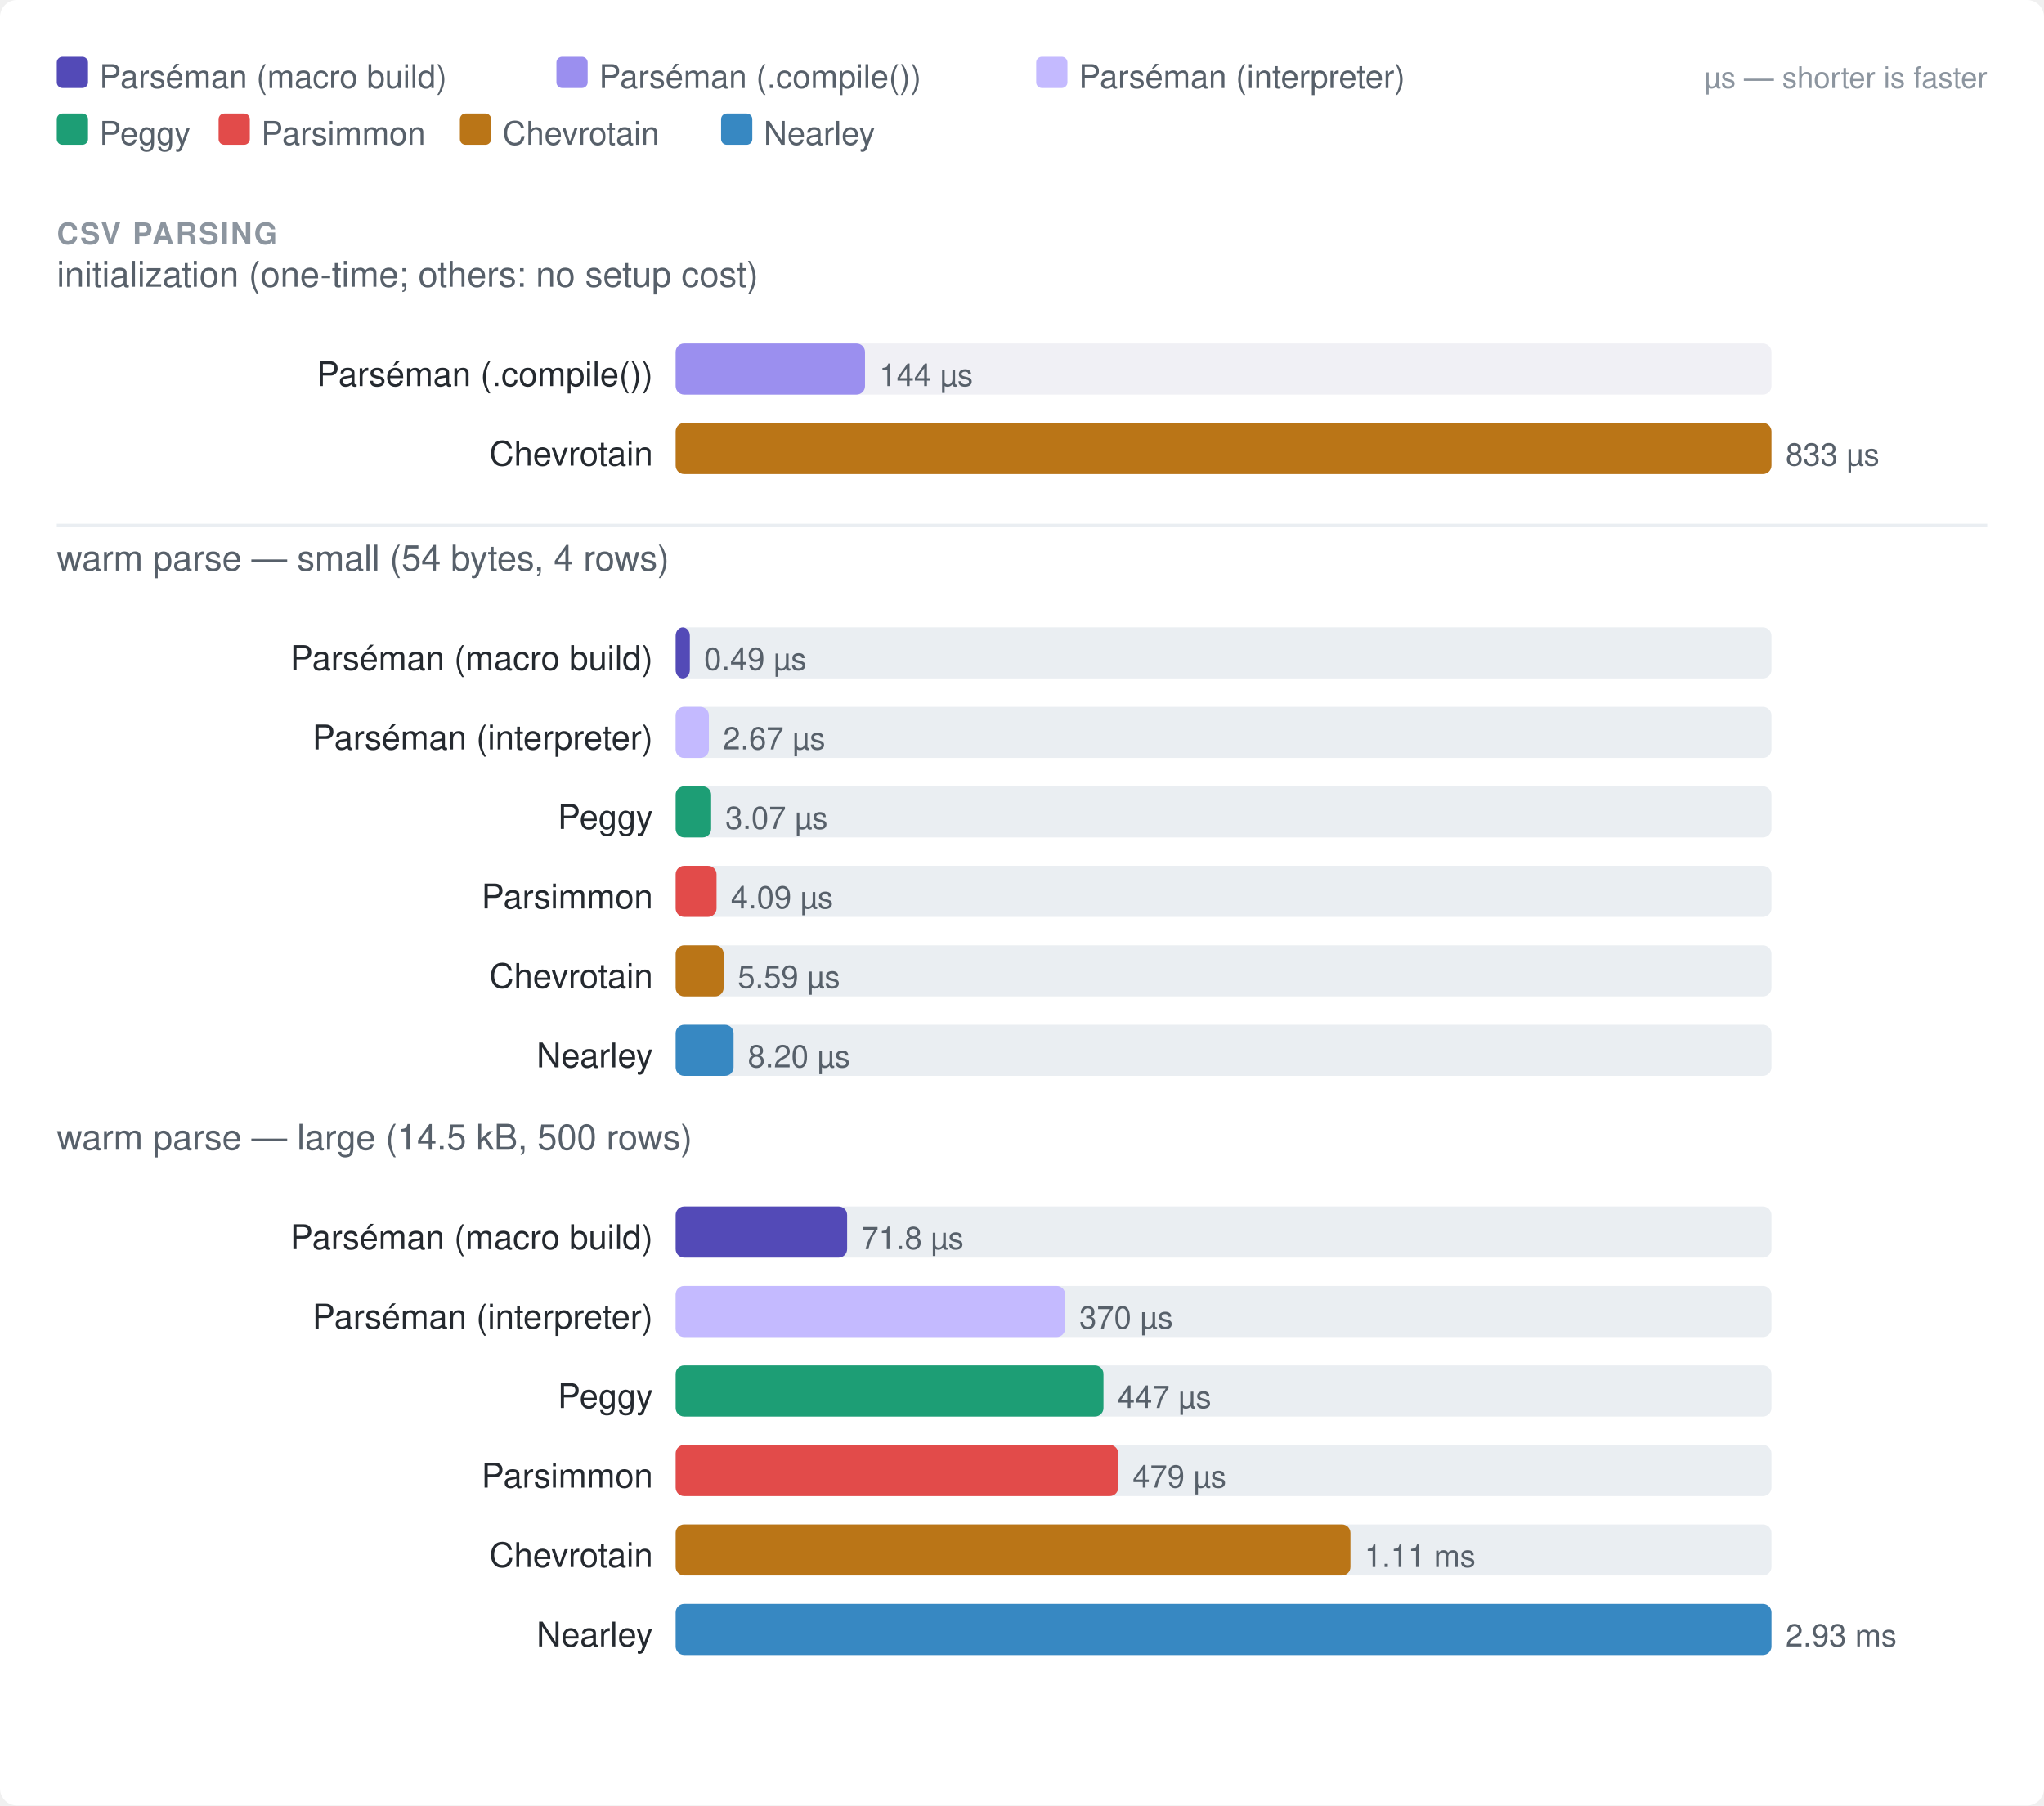
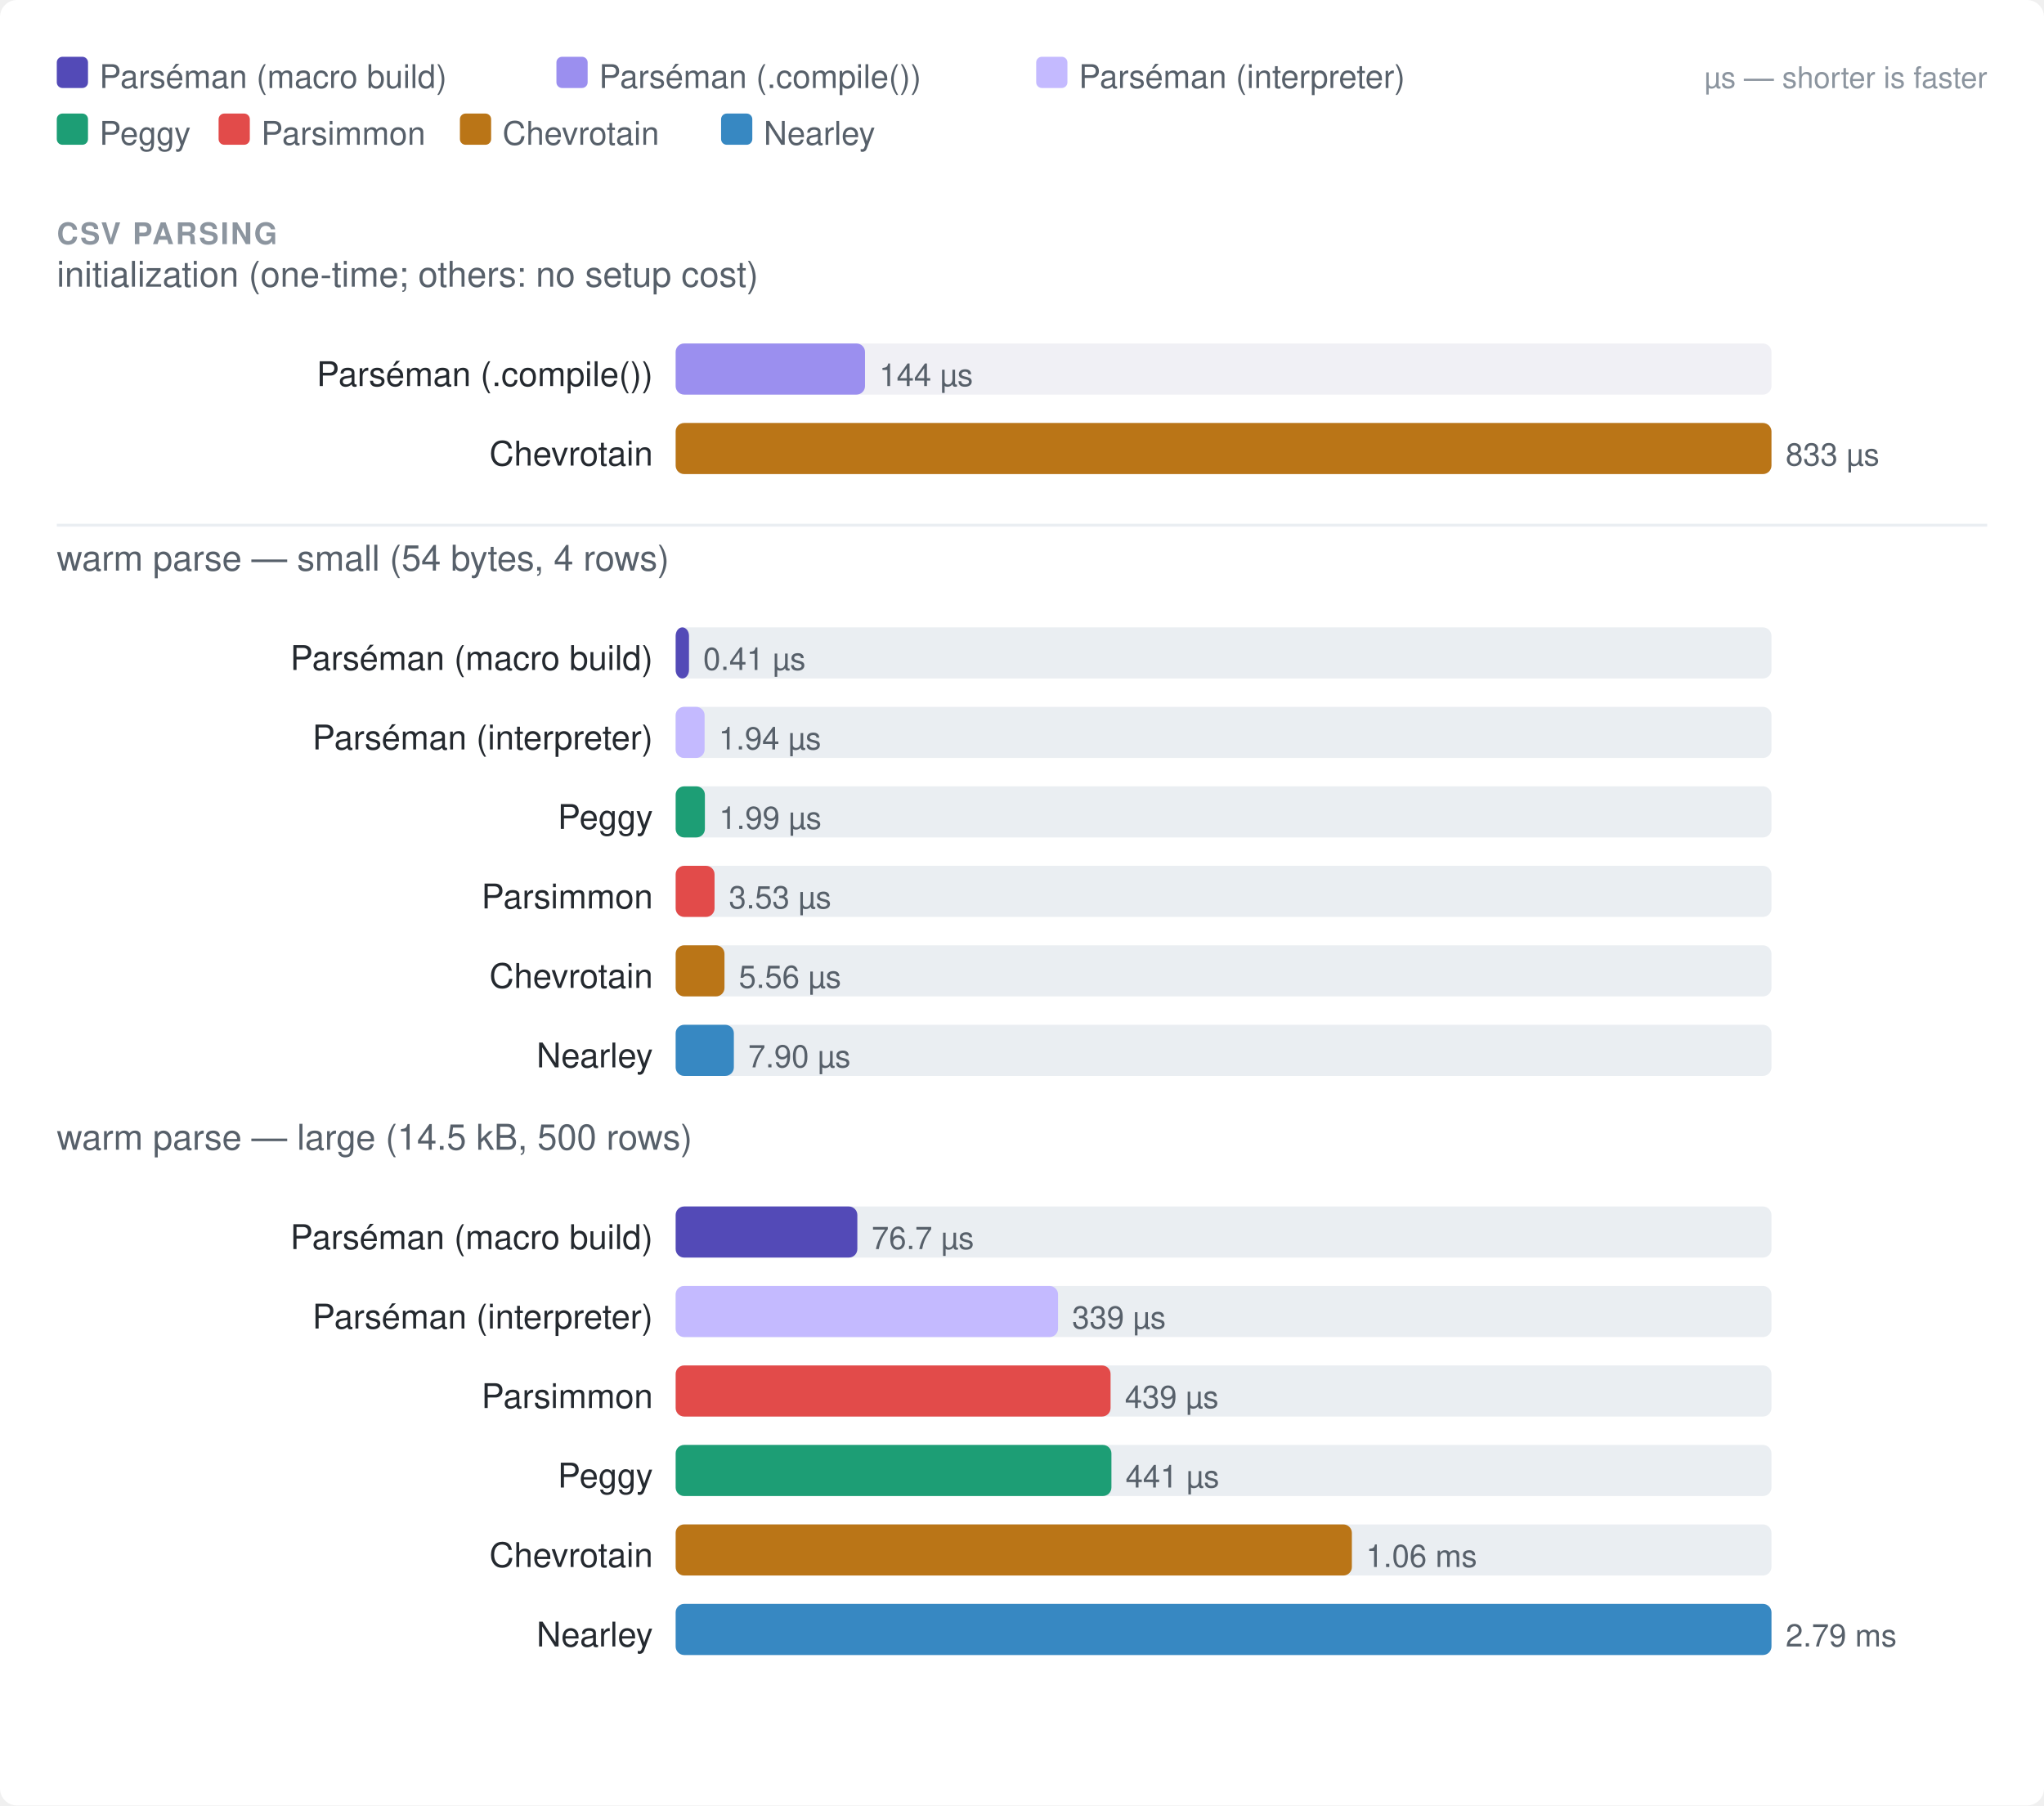
<svg xmlns="http://www.w3.org/2000/svg" viewBox="0 0 720 636" width="720" height="636">
  <rect width="720" height="636" fill="white" rx="6" />
  <rect x="20" y="20" width="11" height="11" rx="2" fill="#534AB7" />
  <text x="35" y="31" font-size="11.5" fill="#57606a" font-family="-apple-system,BlinkMacSystemFont,'Segoe UI',Helvetica,Arial,sans-serif">Parséman (macro build)</text>
  <rect x="196" y="20" width="11" height="11" rx="2" fill="#9B8FEF" />
  <text x="211" y="31" font-size="11.5" fill="#57606a" font-family="-apple-system,BlinkMacSystemFont,'Segoe UI',Helvetica,Arial,sans-serif">Parséman (.compile())</text>
  <rect x="365" y="20" width="11" height="11" rx="2" fill="#C4BAFF" />
  <text x="380" y="31" font-size="11.5" fill="#57606a" font-family="-apple-system,BlinkMacSystemFont,'Segoe UI',Helvetica,Arial,sans-serif">Parséman (interpreter)</text>
  <rect x="20" y="40" width="11" height="11" rx="2" fill="#1D9E75" />
  <text x="35" y="51" font-size="11.5" fill="#57606a" font-family="-apple-system,BlinkMacSystemFont,'Segoe UI',Helvetica,Arial,sans-serif">Peggy</text>
  <rect x="77" y="40" width="11" height="11" rx="2" fill="#E24B4A" />
  <text x="92" y="51" font-size="11.5" fill="#57606a" font-family="-apple-system,BlinkMacSystemFont,'Segoe UI',Helvetica,Arial,sans-serif">Parsimmon</text>
  <rect x="162" y="40" width="11" height="11" rx="2" fill="#BA7517" />
  <text x="177" y="51" font-size="11.5" fill="#57606a" font-family="-apple-system,BlinkMacSystemFont,'Segoe UI',Helvetica,Arial,sans-serif">Chevrotain</text>
  <rect x="254" y="40" width="11" height="11" rx="2" fill="#3788C2" />
  <text x="269" y="51" font-size="11.5" fill="#57606a" font-family="-apple-system,BlinkMacSystemFont,'Segoe UI',Helvetica,Arial,sans-serif">Nearley</text>
  <text x="700" y="31" font-size="10.5" fill="#8c959f" text-anchor="end" font-family="-apple-system,BlinkMacSystemFont,'Segoe UI',Helvetica,Arial,sans-serif">µs — shorter is faster</text>
  <text x="20" y="86" font-size="10.5" font-weight="600" fill="#8c959f" letter-spacing="0.06em" font-family="-apple-system,BlinkMacSystemFont,'Segoe UI',Helvetica,Arial,sans-serif">CSV PARSING</text>
  <text x="20" y="101" font-size="12.5" fill="#57606a" font-family="-apple-system,BlinkMacSystemFont,'Segoe UI',Helvetica,Arial,sans-serif">initialization (one-time; others: no setup cost)</text>
  <text x="230" y="136" text-anchor="end" font-size="12" fill="#24292f" font-family="-apple-system,BlinkMacSystemFont,'Segoe UI',Helvetica,Arial,sans-serif">Parséman (.compile())</text>
  <rect x="238" y="121" width="386" height="18" rx="3" fill="#f0f0f5" />
  <rect x="238" y="121" width="66.7" height="18" rx="3" fill="#9B8FEF" />
  <text x="309.719" y="136" font-size="11" fill="#57606a" font-family="-apple-system,BlinkMacSystemFont,'Segoe UI',Helvetica,Arial,sans-serif">144 µs</text>
  <text x="230" y="164" text-anchor="end" font-size="12" fill="#24292f" font-family="-apple-system,BlinkMacSystemFont,'Segoe UI',Helvetica,Arial,sans-serif">Chevrotain</text>
  <rect x="238" y="149" width="386" height="18" rx="3" fill="#f0f0f5" />
  <rect x="238" y="149" width="386.0" height="18" rx="3" fill="#BA7517" />
  <text x="629" y="164" font-size="11" fill="#57606a" font-family="-apple-system,BlinkMacSystemFont,'Segoe UI',Helvetica,Arial,sans-serif">833 µs</text>
  <line x1="20" y1="185" x2="700" y2="185" stroke="#eaeef2" stroke-width="1" />
  <text x="20" y="201" font-size="12.5" fill="#57606a" font-family="-apple-system,BlinkMacSystemFont,'Segoe UI',Helvetica,Arial,sans-serif">warm parse — small  (54 bytes, 4 rows)</text>
  <text x="230" y="236" text-anchor="end" font-size="12" fill="#24292f" font-family="-apple-system,BlinkMacSystemFont,'Segoe UI',Helvetica,Arial,sans-serif">Parséman (macro build)</text>
  <rect x="238" y="221" width="386" height="18" rx="3" fill="#eaeef2" />
-   <rect x="238" y="221" width="5.0" height="18" rx="3" fill="#534AB7" />
-   <text x="248.012" y="236" font-size="11" fill="#57606a" font-family="-apple-system,BlinkMacSystemFont,'Segoe UI',Helvetica,Arial,sans-serif">0.49 µs</text>
+   <rect x="238" y="221" width="4.7" height="18" rx="3" fill="#534AB7" />
+   <text x="247.7" y="236" font-size="11" fill="#57606a" font-family="-apple-system,BlinkMacSystemFont,'Segoe UI',Helvetica,Arial,sans-serif">0.41 µs</text>
  <text x="230" y="264" text-anchor="end" font-size="12" fill="#24292f" font-family="-apple-system,BlinkMacSystemFont,'Segoe UI',Helvetica,Arial,sans-serif">Parséman (interpreter)</text>
  <rect x="238" y="249" width="386" height="18" rx="3" fill="#eaeef2" />
-   <rect x="238" y="249" width="11.7" height="18" rx="3" fill="#C4BAFF" />
-   <text x="254.655" y="264" font-size="11" fill="#57606a" font-family="-apple-system,BlinkMacSystemFont,'Segoe UI',Helvetica,Arial,sans-serif">2.67 µs</text>
+   <rect x="238" y="249" width="10.2" height="18" rx="3" fill="#C4BAFF" />
+   <text x="253.173" y="264" font-size="11" fill="#57606a" font-family="-apple-system,BlinkMacSystemFont,'Segoe UI',Helvetica,Arial,sans-serif">1.94 µs</text>
  <text x="230" y="292" text-anchor="end" font-size="12" fill="#24292f" font-family="-apple-system,BlinkMacSystemFont,'Segoe UI',Helvetica,Arial,sans-serif">Peggy</text>
  <rect x="238" y="277" width="386" height="18" rx="3" fill="#eaeef2" />
-   <rect x="238" y="277" width="12.5" height="18" rx="3" fill="#1D9E75" />
-   <text x="255.493" y="292" font-size="11" fill="#57606a" font-family="-apple-system,BlinkMacSystemFont,'Segoe UI',Helvetica,Arial,sans-serif">3.07 µs</text>
+   <rect x="238" y="277" width="10.3" height="18" rx="3" fill="#1D9E75" />
+   <text x="253.304" y="292" font-size="11" fill="#57606a" font-family="-apple-system,BlinkMacSystemFont,'Segoe UI',Helvetica,Arial,sans-serif">1.99 µs</text>
  <text x="230" y="320" text-anchor="end" font-size="12" fill="#24292f" font-family="-apple-system,BlinkMacSystemFont,'Segoe UI',Helvetica,Arial,sans-serif">Parsimmon</text>
  <rect x="238" y="305" width="386" height="18" rx="3" fill="#eaeef2" />
-   <rect x="238" y="305" width="14.4" height="18" rx="3" fill="#E24B4A" />
-   <text x="257.419" y="320" font-size="11" fill="#57606a" font-family="-apple-system,BlinkMacSystemFont,'Segoe UI',Helvetica,Arial,sans-serif">4.09 µs</text>
+   <rect x="238" y="305" width="13.7" height="18" rx="3" fill="#E24B4A" />
+   <text x="256.737" y="320" font-size="11" fill="#57606a" font-family="-apple-system,BlinkMacSystemFont,'Segoe UI',Helvetica,Arial,sans-serif">3.53 µs</text>
  <text x="230" y="348" text-anchor="end" font-size="12" fill="#24292f" font-family="-apple-system,BlinkMacSystemFont,'Segoe UI',Helvetica,Arial,sans-serif">Chevrotain</text>
  <rect x="238" y="333" width="386" height="18" rx="3" fill="#eaeef2" />
-   <rect x="238" y="333" width="16.9" height="18" rx="3" fill="#BA7517" />
-   <text x="259.858" y="348" font-size="11" fill="#57606a" font-family="-apple-system,BlinkMacSystemFont,'Segoe UI',Helvetica,Arial,sans-serif">5.59 µs</text>
+   <rect x="238" y="333" width="17.2" height="18" rx="3" fill="#BA7517" />
+   <text x="260.235" y="348" font-size="11" fill="#57606a" font-family="-apple-system,BlinkMacSystemFont,'Segoe UI',Helvetica,Arial,sans-serif">5.56 µs</text>
  <text x="230" y="376" text-anchor="end" font-size="12" fill="#24292f" font-family="-apple-system,BlinkMacSystemFont,'Segoe UI',Helvetica,Arial,sans-serif">Nearley</text>
  <rect x="238" y="361" width="386" height="18" rx="3" fill="#eaeef2" />
-   <rect x="238" y="361" width="20.4" height="18" rx="3" fill="#3788C2" />
-   <text x="263.409" y="376" font-size="11" fill="#57606a" font-family="-apple-system,BlinkMacSystemFont,'Segoe UI',Helvetica,Arial,sans-serif">8.20 µs</text>
+   <rect x="238" y="361" width="20.5" height="18" rx="3" fill="#3788C2" />
+   <text x="263.543" y="376" font-size="11" fill="#57606a" font-family="-apple-system,BlinkMacSystemFont,'Segoe UI',Helvetica,Arial,sans-serif">7.90 µs</text>
  <text x="20" y="405" font-size="12.5" fill="#57606a" font-family="-apple-system,BlinkMacSystemFont,'Segoe UI',Helvetica,Arial,sans-serif">warm parse — large  (14.5 kB, 500 rows)</text>
  <text x="230" y="440" text-anchor="end" font-size="12" fill="#24292f" font-family="-apple-system,BlinkMacSystemFont,'Segoe UI',Helvetica,Arial,sans-serif">Parséman (macro build)</text>
  <rect x="238" y="425" width="386" height="18" rx="3" fill="#eaeef2" />
-   <rect x="238" y="425" width="60.4" height="18" rx="3" fill="#534AB7" />
-   <text x="303.398" y="440" font-size="11" fill="#57606a" font-family="-apple-system,BlinkMacSystemFont,'Segoe UI',Helvetica,Arial,sans-serif">71.8 µs</text>
+   <rect x="238" y="425" width="64.0" height="18" rx="3" fill="#534AB7" />
+   <text x="307.013" y="440" font-size="11" fill="#57606a" font-family="-apple-system,BlinkMacSystemFont,'Segoe UI',Helvetica,Arial,sans-serif">76.7 µs</text>
  <text x="230" y="468" text-anchor="end" font-size="12" fill="#24292f" font-family="-apple-system,BlinkMacSystemFont,'Segoe UI',Helvetica,Arial,sans-serif">Parséman (interpreter)</text>
  <rect x="238" y="453" width="386" height="18" rx="3" fill="#eaeef2" />
-   <rect x="238" y="453" width="137.2" height="18" rx="3" fill="#C4BAFF" />
-   <text x="380.185" y="468" font-size="11" fill="#57606a" font-family="-apple-system,BlinkMacSystemFont,'Segoe UI',Helvetica,Arial,sans-serif">370 µs</text>
-   <text x="230" y="496" text-anchor="end" font-size="12" fill="#24292f" font-family="-apple-system,BlinkMacSystemFont,'Segoe UI',Helvetica,Arial,sans-serif">Peggy</text>
+   <rect x="238" y="453" width="134.7" height="18" rx="3" fill="#C4BAFF" />
+   <text x="377.651" y="468" font-size="11" fill="#57606a" font-family="-apple-system,BlinkMacSystemFont,'Segoe UI',Helvetica,Arial,sans-serif">339 µs</text>
+   <text x="230" y="496" text-anchor="end" font-size="12" fill="#24292f" font-family="-apple-system,BlinkMacSystemFont,'Segoe UI',Helvetica,Arial,sans-serif">Parsimmon</text>
  <rect x="238" y="481" width="386" height="18" rx="3" fill="#eaeef2" />
-   <rect x="238" y="481" width="150.7" height="18" rx="3" fill="#1D9E75" />
-   <text x="393.664" y="496" font-size="11" fill="#57606a" font-family="-apple-system,BlinkMacSystemFont,'Segoe UI',Helvetica,Arial,sans-serif">447 µs</text>
-   <text x="230" y="524" text-anchor="end" font-size="12" fill="#24292f" font-family="-apple-system,BlinkMacSystemFont,'Segoe UI',Helvetica,Arial,sans-serif">Parsimmon</text>
+   <rect x="238" y="481" width="153.2" height="18" rx="3" fill="#E24B4A" />
+   <text x="396.238" y="496" font-size="11" fill="#57606a" font-family="-apple-system,BlinkMacSystemFont,'Segoe UI',Helvetica,Arial,sans-serif">439 µs</text>
+   <text x="230" y="524" text-anchor="end" font-size="12" fill="#24292f" font-family="-apple-system,BlinkMacSystemFont,'Segoe UI',Helvetica,Arial,sans-serif">Peggy</text>
  <rect x="238" y="509" width="386" height="18" rx="3" fill="#eaeef2" />
-   <rect x="238" y="509" width="155.9" height="18" rx="3" fill="#E24B4A" />
-   <text x="398.95" y="524" font-size="11" fill="#57606a" font-family="-apple-system,BlinkMacSystemFont,'Segoe UI',Helvetica,Arial,sans-serif">479 µs</text>
+   <rect x="238" y="509" width="153.5" height="18" rx="3" fill="#1D9E75" />
+   <text x="396.476" y="524" font-size="11" fill="#57606a" font-family="-apple-system,BlinkMacSystemFont,'Segoe UI',Helvetica,Arial,sans-serif">441 µs</text>
  <text x="230" y="552" text-anchor="end" font-size="12" fill="#24292f" font-family="-apple-system,BlinkMacSystemFont,'Segoe UI',Helvetica,Arial,sans-serif">Chevrotain</text>
  <rect x="238" y="537" width="386" height="18" rx="3" fill="#eaeef2" />
-   <rect x="238" y="537" width="237.7" height="18" rx="3" fill="#BA7517" />
-   <text x="480.658" y="552" font-size="11" fill="#57606a" font-family="-apple-system,BlinkMacSystemFont,'Segoe UI',Helvetica,Arial,sans-serif">1.11 ms</text>
+   <rect x="238" y="537" width="238.2" height="18" rx="3" fill="#BA7517" />
+   <text x="481.173" y="552" font-size="11" fill="#57606a" font-family="-apple-system,BlinkMacSystemFont,'Segoe UI',Helvetica,Arial,sans-serif">1.06 ms</text>
  <text x="230" y="580" text-anchor="end" font-size="12" fill="#24292f" font-family="-apple-system,BlinkMacSystemFont,'Segoe UI',Helvetica,Arial,sans-serif">Nearley</text>
  <rect x="238" y="565" width="386" height="18" rx="3" fill="#eaeef2" />
  <rect x="238" y="565" width="386.0" height="18" rx="3" fill="#3788C2" />
-   <text x="629" y="580" font-size="11" fill="#57606a" font-family="-apple-system,BlinkMacSystemFont,'Segoe UI',Helvetica,Arial,sans-serif">2.93 ms</text>
+   <text x="629" y="580" font-size="11" fill="#57606a" font-family="-apple-system,BlinkMacSystemFont,'Segoe UI',Helvetica,Arial,sans-serif">2.79 ms</text>
</svg>
